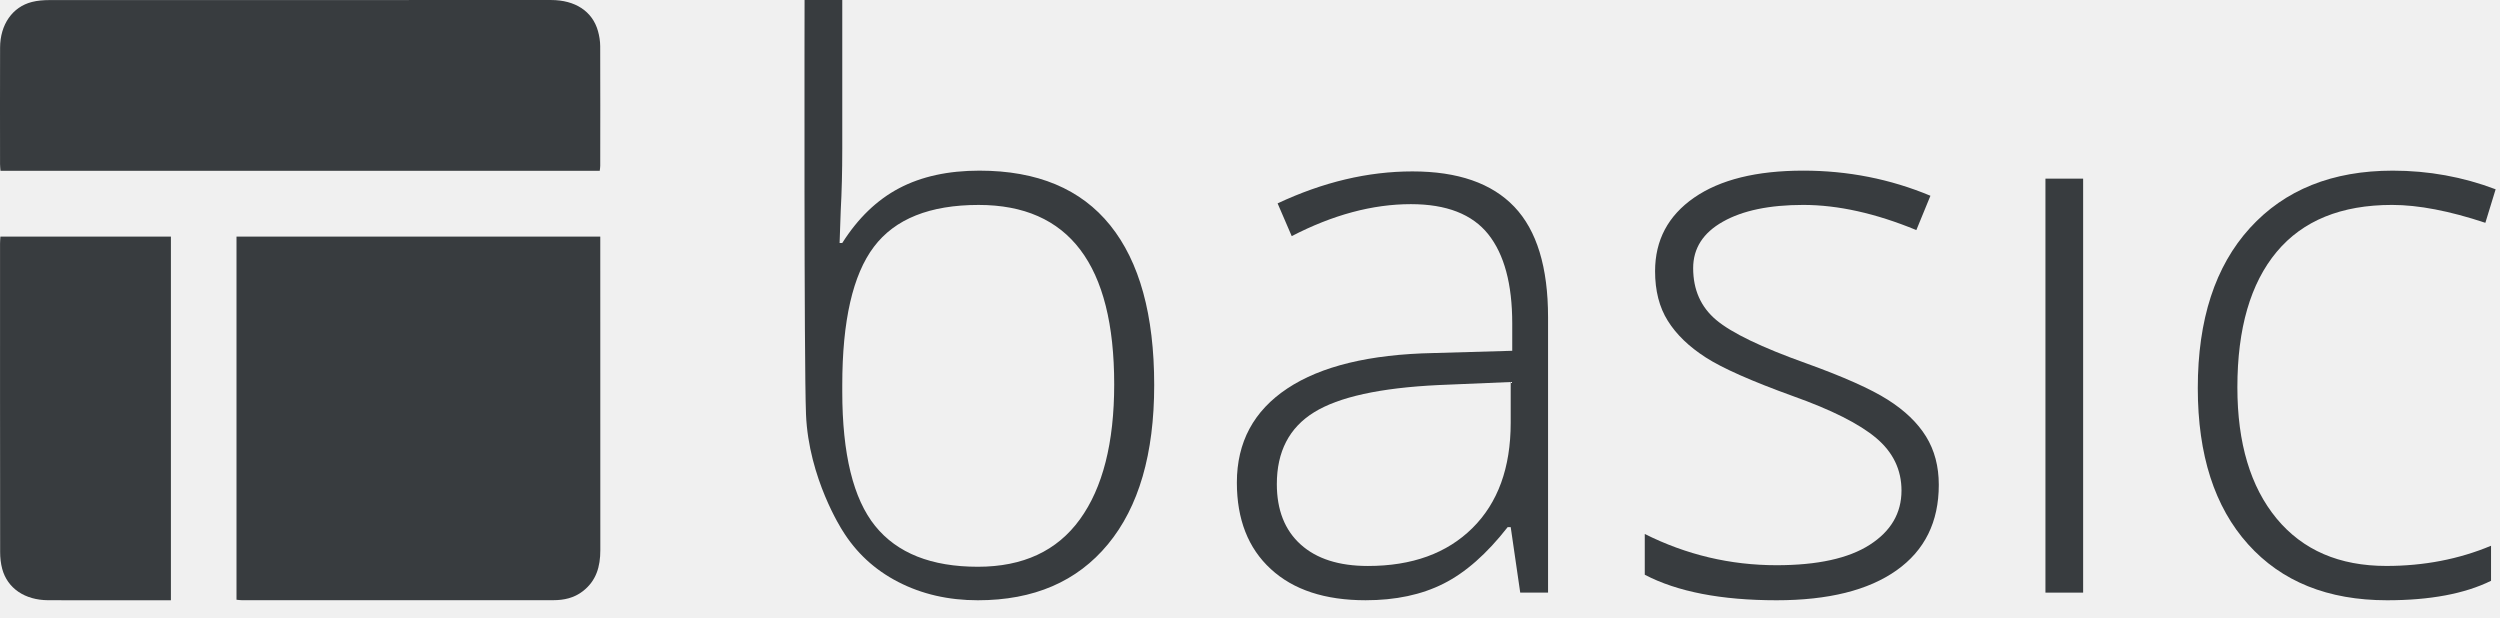
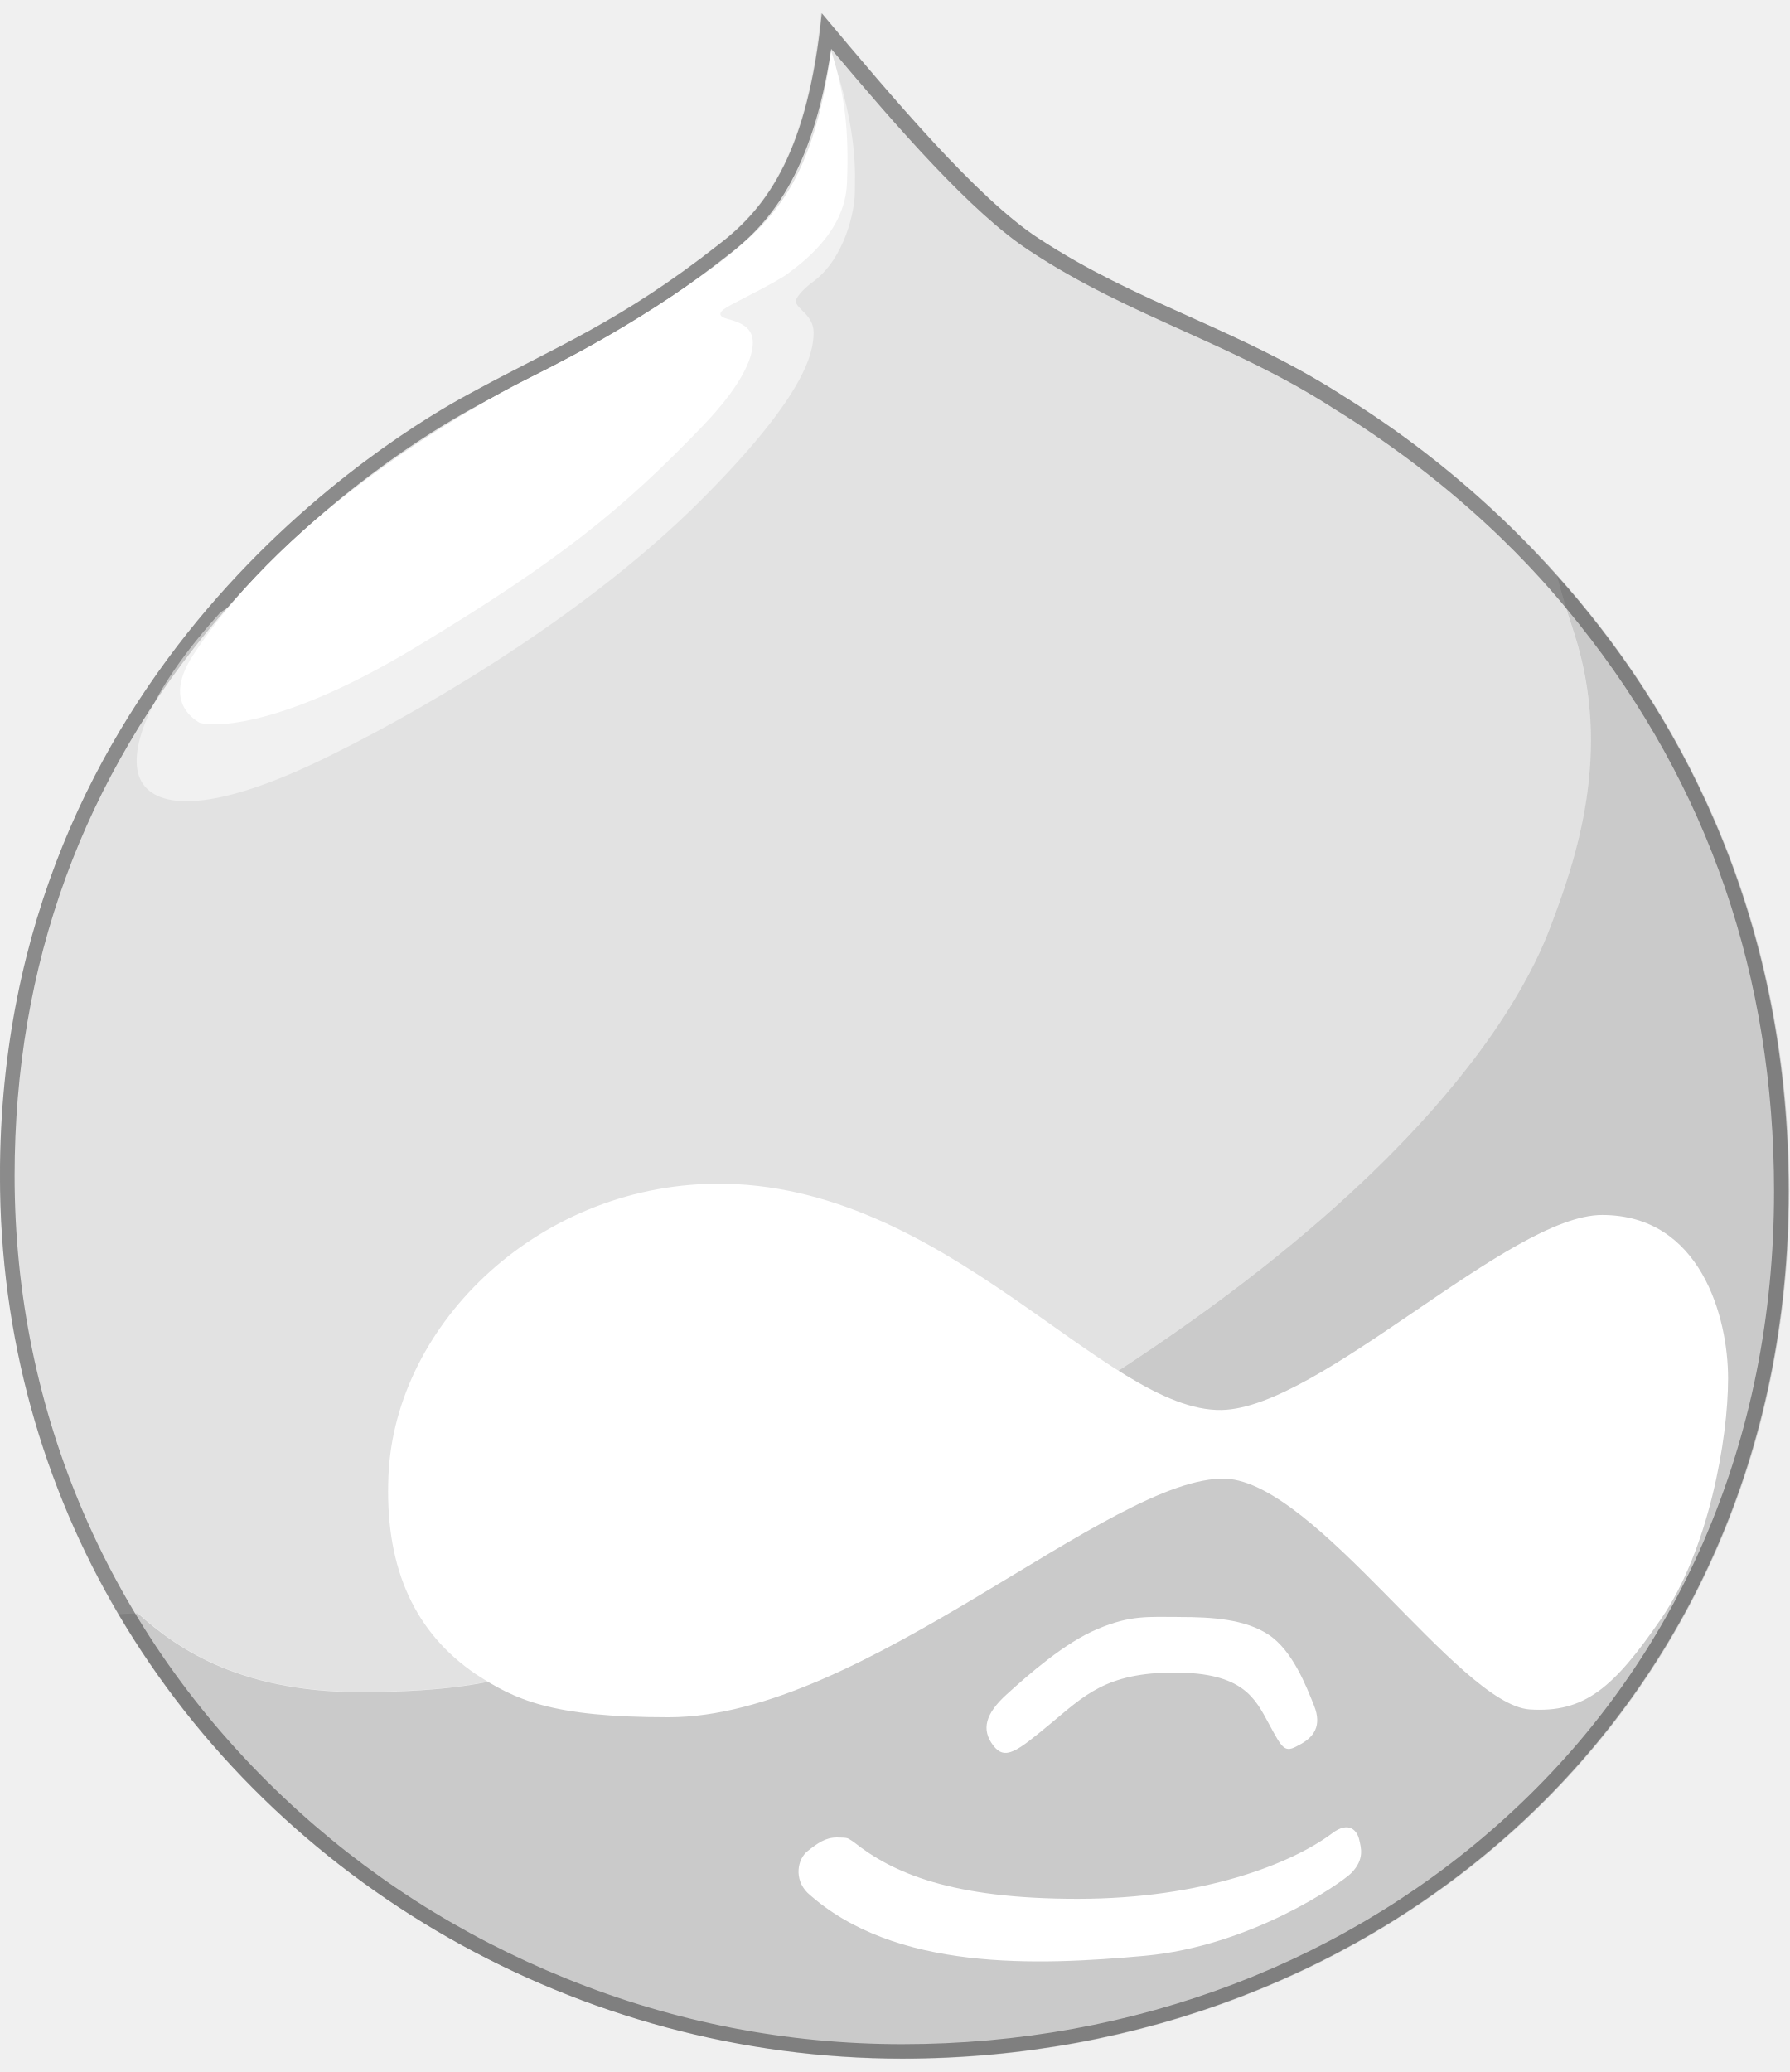
- <svg xmlns="http://www.w3.org/2000/svg" version="1.1" id="Layer_1" x="0px" y="0px" width="162px" height="40px" viewBox="0 0 162 40" enable-background="new 0 0 162 40" xml:space="preserve">
-   <g>
-     <g>
-       <path fill="#383C3F" d="M52.229,26.851C52.094,23.447,52.136,0,52.136,0h2.443v9.65c0,1.449-0.033,2.78-0.1,3.998l-0.073,2.098    h0.173c1.02-1.611,2.25-2.795,3.69-3.552c1.439-0.757,3.17-1.136,5.196-1.136c3.75,0,6.577,1.181,8.477,3.542    c1.9,2.361,2.85,5.812,2.85,10.353c0,4.46-1,7.898-2.999,10.316c-1.999,2.419-4.809,3.628-8.428,3.628    c-1.91,0-3.628-0.396-5.159-1.185c-1.531-0.788-2.74-1.908-3.628-3.356C54.579,34.355,52.397,31,52.229,26.851z M63.415,13.28    c-3.16,0-5.422,0.904-6.787,2.715c-1.367,1.809-2.049,4.796-2.049,8.958v0.421c0,4.046,0.711,6.951,2.134,8.711    c1.424,1.761,3.641,2.641,6.652,2.641c2.928,0,5.132-1.024,6.614-3.074c1.481-2.046,2.221-4.963,2.221-8.747    C72.201,17.154,69.272,13.28,63.415,13.28z" />
-       <path fill="#383C3F" d="M98.511,38.402l-0.617-4.244h-0.197c-1.349,1.728-2.735,2.948-4.159,3.664    c-1.424,0.718-3.105,1.074-5.047,1.074c-2.632,0-4.682-0.674-6.145-2.024c-1.466-1.347-2.197-3.216-2.197-5.601    c0-2.618,1.09-4.649,3.271-6.098c2.178-1.447,5.335-2.213,9.464-2.296l5.109-0.146v-1.778c0-2.549-0.519-4.473-1.555-5.775    c-1.037-1.298-2.707-1.949-5.011-1.949c-2.483,0-5.06,0.692-7.724,2.072l-0.914-2.122c2.946-1.383,5.857-2.072,8.737-2.072    c2.944,0,5.146,0.764,6.603,2.294s2.185,3.915,2.185,7.158v17.842H98.511L98.511,38.402z M88.639,36.675    c2.863,0,5.12-0.818,6.774-2.455c1.653-1.637,2.48-3.911,2.48-6.823v-2.642l-4.688,0.197c-3.77,0.182-6.455,0.771-8.058,1.768    c-1.605,0.994-2.408,2.544-2.408,4.649c0,1.679,0.515,2.984,1.543,3.912C85.31,36.21,86.763,36.675,88.639,36.675z" />
-       <path fill="#383C3F" d="M125.634,31.418c0,2.403-0.913,4.25-2.739,5.541c-1.827,1.293-4.418,1.938-7.775,1.938    c-3.587,0-6.432-0.552-8.539-1.654v-2.641c2.699,1.351,5.547,2.024,8.539,2.024c2.65,0,4.663-0.441,6.035-1.321    c1.375-0.88,2.062-2.053,2.062-3.517c0-1.349-0.548-2.484-1.641-3.405c-1.096-0.921-2.894-1.827-5.394-2.716    c-2.682-0.971-4.566-1.806-5.651-2.505c-1.086-0.699-1.905-1.489-2.455-2.37c-0.553-0.878-0.827-1.952-0.827-3.22    c0-2.007,0.844-3.595,2.529-4.764c1.687-1.167,4.043-1.751,7.072-1.751c2.894,0,5.642,0.542,8.242,1.628l-0.913,2.224    c-2.633-1.086-5.078-1.63-7.329-1.63c-2.191,0-3.925,0.361-5.209,1.087c-1.283,0.723-1.924,1.727-1.924,3.009    c0,1.4,0.497,2.519,1.491,3.357c0.996,0.84,2.939,1.778,5.838,2.813c2.419,0.873,4.179,1.658,5.28,2.357    c1.104,0.699,1.931,1.493,2.48,2.381C125.358,29.174,125.634,30.219,125.634,31.418z" />
-       <path fill="#383C3F" d="M134.987,38.402h-2.442V11.576h2.442V38.402z" />
-       <path fill="#383C3F" d="M154.683,38.897c-3.834,0-6.836-1.21-9.008-3.629c-2.173-2.418-3.258-5.791-3.258-10.118    c0-4.442,1.125-7.901,3.38-10.378c2.254-2.475,5.341-3.714,9.256-3.714c2.32,0,4.541,0.404,6.664,1.208l-0.666,2.172    c-2.32-0.771-4.337-1.159-6.048-1.159c-3.289,0-5.784,1.014-7.479,3.047c-1.692,2.032-2.542,4.956-2.542,8.773    c0,3.619,0.85,6.452,2.542,8.502c1.695,2.049,4.065,3.072,7.109,3.072c2.435,0,4.697-0.436,6.786-1.308v2.271    C159.708,38.478,157.464,38.897,154.683,38.897z" />
-     </g>
-     <g>
-       <path fill="#383C3F" d="M15.325,38.863c0-7.852,0-15.675,0-23.533c7.844,0,15.679,0,23.573,0c0,0.206,0,0.392,0,0.579    c0,6.58-0.002,13.161,0.003,19.742c0,1.057-0.255,1.981-1.137,2.662c-0.571,0.44-1.22,0.578-1.903,0.579    c-6.721,0.007-13.441,0.004-20.159,0.003C15.583,38.895,15.465,38.875,15.325,38.863z" />
-       <path fill="#383C3F" d="M38.863,11.07c-12.952,0-25.877,0-38.83,0c-0.012-0.161-0.03-0.296-0.03-0.431    C0.002,8.121-0.005,5.604,0.005,3.085C0.012,1.59,0.804,0.45,2.066,0.128C2.431,0.035,2.822,0.006,3.2,0.005    C14.035-0.001,24.871,0,35.705,0.001c1.57,0,2.686,0.733,3.044,2.012c0.088,0.313,0.142,0.647,0.144,0.973    c0.01,2.587,0.004,5.174,0.002,7.762C38.896,10.848,38.877,10.948,38.863,11.07z" />
-       <path fill="#383C3F" d="M11.075,38.896c-0.758,0-1.467,0-2.176,0c-1.927,0-3.854,0.006-5.782-0.002    c-1.509-0.007-2.636-0.772-2.975-2.035c-0.093-0.348-0.132-0.719-0.133-1.08C0,29.111,0.002,22.443,0.003,15.776    c0-0.137,0.014-0.273,0.023-0.445c3.688,0,7.355,0,11.049,0C11.075,23.173,11.075,30.996,11.075,38.896z" />
-     </g>
-   </g>
+ <svg xmlns="http://www.w3.org/2000/svg" width="57" height="66" viewBox="471.5 467 57 66" enable-background="new 471.5 467 57 66">
+   <path opacity=".2" fill="#303030" d="M528.5 504.965c0 16.634-13.123 27.615-28.24 27.615-10.29 0-19.894-5.523-24.978-14.167l.605-.027c1.313 1.192 3.39 2.58 7.404 2.515 4.77-.064 5.645-.875 9.855-2.756 22.716-10.17 26.925-19.457 27.736-21.59s2.013-5.587.756-9.415c-.242-.737-.42-1.333-.54-1.808-3.018-3.372-6.017-5.225-6.92-5.784-.14-.093-.29-.177-.43-.26l.44.26c2.01 1.247 14.314 8.782 14.314 25.417z" />
+   <path fill="#fff" d="M509.09 518.507c1.006 0 2.077.065 2.83.568.756.503 1.193 1.63 1.445 2.263.25.634 0 1.006-.503 1.258-.438.25-.503.12-.94-.69-.44-.81-.82-1.63-3.01-1.63s-2.887.755-3.948 1.63c-1.062.876-1.443 1.193-1.825.69s-.253-1.006.437-1.63 1.825-1.63 2.888-2.077c1.06-.45 1.62-.383 2.625-.383zm-10.413 7.152c1.257 1.005 3.14 1.825 7.153 1.825 4.015 0 6.836-1.137 8.094-2.077.568-.438.82-.065.875.187.056.25.186.624-.252 1.07-.316.317-3.194 2.33-6.594 2.636-3.4.31-7.964.504-10.73-2.01-.438-.44-.316-1.07 0-1.323.317-.25.568-.438.94-.438.374.008.317.008.513.13z" />
+   <path opacity=".2" fill="#aaa" d="M520.89 496.545c-.81 2.133-5.02 11.42-27.735 21.59-4.21 1.88-5.085 2.69-9.854 2.756-4.013.066-6.09-1.32-7.403-2.514l-.605.028h-.01c-2.393-4.042-3.78-8.783-3.78-13.952 0-7.852 2.97-13.654 6.287-17.687.11-.13.213-.26.325-.382 2.683-3.148 5.55-5.17 7.218-6.203.038-.028.075-.047.112-.065.42-.25.754-.447.987-.568 2.757-1.51 4.77-2.263 7.963-4.77.12-.092.242-.186.354-.288l.008-.01c.875-.754 1.64-1.76 2.18-3.4v-.008c.325-.97.567-2.16.716-3.65l.02.018c2.253 2.69 4.954 5.886 6.89 7.144.69.447 1.38.848 2.068 1.202l.3.15c2.243 1.126 4.507 1.945 6.807 3.333l.428.26c.903.56 3.902 2.412 6.92 5.784.12.475.298 1.07.54 1.807 1.274 3.837.073 7.292-.737 9.425z" />
+   <path opacity=".5" fill="#333" d="M514.176 479.538c-3.26-2.077-6.464-2.887-9.603-4.955-1.938-1.267-4.64-4.47-6.893-7.162-.438 4.332-1.686 6.148-3.26 7.35-3.195 2.515-5.207 3.26-7.963 4.77-2.338 1.256-14.958 8.726-14.958 24.913 0 5.17 1.387 9.91 3.77 13.96 5.077 8.635 14.68 14.158 24.97 14.158 15.126 0 28.24-10.98 28.24-27.614 0-9.127-3.707-15.526-7.386-19.633-3.016-3.382-6.015-5.217-6.918-5.785zm7.627 7.34c4.117 5.15 6.213 11.23 6.213 18.077 0 3.968-.755 7.712-2.245 11.148-1.414 3.25-3.444 6.13-6.053 8.56-5.15 4.806-12.062 7.45-19.475 7.45-3.67 0-7.265-.698-10.692-2.086-3.372-1.36-6.398-3.297-9.016-5.774-5.532-5.225-8.57-12.257-8.57-19.8 0-6.716 2.18-12.695 6.483-17.753 3.288-3.865 6.836-6.007 8.196-6.743.67-.363 1.285-.69 1.89-.997 1.892-.97 3.68-1.89 6.14-3.818 1.312-.997 2.71-2.58 3.305-6.585 2.077 2.468 4.48 5.234 6.314 6.426 1.63 1.08 3.307 1.835 4.918 2.562 1.527.69 3.11 1.406 4.676 2.403l.056.037c4.62 2.84 7.06 5.896 7.86 6.892z" />
+   <path opacity=".5" fill="#fff" d="M497.98 468.678c.874 2.58.753 3.893.753 4.452 0 .56-.307 2.077-1.313 2.832-.438.317-.568.568-.568.624 0 .25.568.438.568 1.006 0 .69-.317 2.077-3.642 5.393-3.325 3.316-8.103 6.278-11.8 8.103-3.698 1.826-5.468 1.686-5.97.81s.185-2.83 2.514-5.392l9.667-6.278 9.164-6.398.503-2.44" />
+   <path fill="#fff" d="M497.98 468.613c-.57 4.145-1.826 5.393-3.512 6.715-2.83 2.133-5.588 3.446-6.212 3.763-1.63.82-7.535 4.08-10.608 8.784-.94 1.444 0 2.012.186 2.133.187.12 2.33.372 6.9-2.385 4.574-2.757 6.595-4.387 9.175-7.078 1.377-1.444 1.573-2.263 1.573-2.636 0-.438-.316-.624-.82-.754-.25-.065-.316-.187 0-.373.317-.186 1.622-.82 1.938-1.07.318-.25 1.827-1.257 1.882-2.887.065-1.63-.056-2.766-.503-4.21zm-14.112 45.628c.065-4.898 4.648-9.472 10.422-9.536 7.348-.065 12.424 7.283 16.13 7.208 3.14-.064 9.166-6.212 12.118-6.212 3.14 0 4.014 3.26 4.014 5.206 0 1.938-.623 5.458-2.133 7.656-1.51 2.198-2.44 3.008-4.2 2.888-2.264-.187-6.78-7.21-9.67-7.35-3.64-.12-11.547 7.6-17.75 7.6-3.763 0-4.9-.567-6.147-1.378-1.92-1.312-2.85-3.315-2.785-6.08z" />
</svg>
